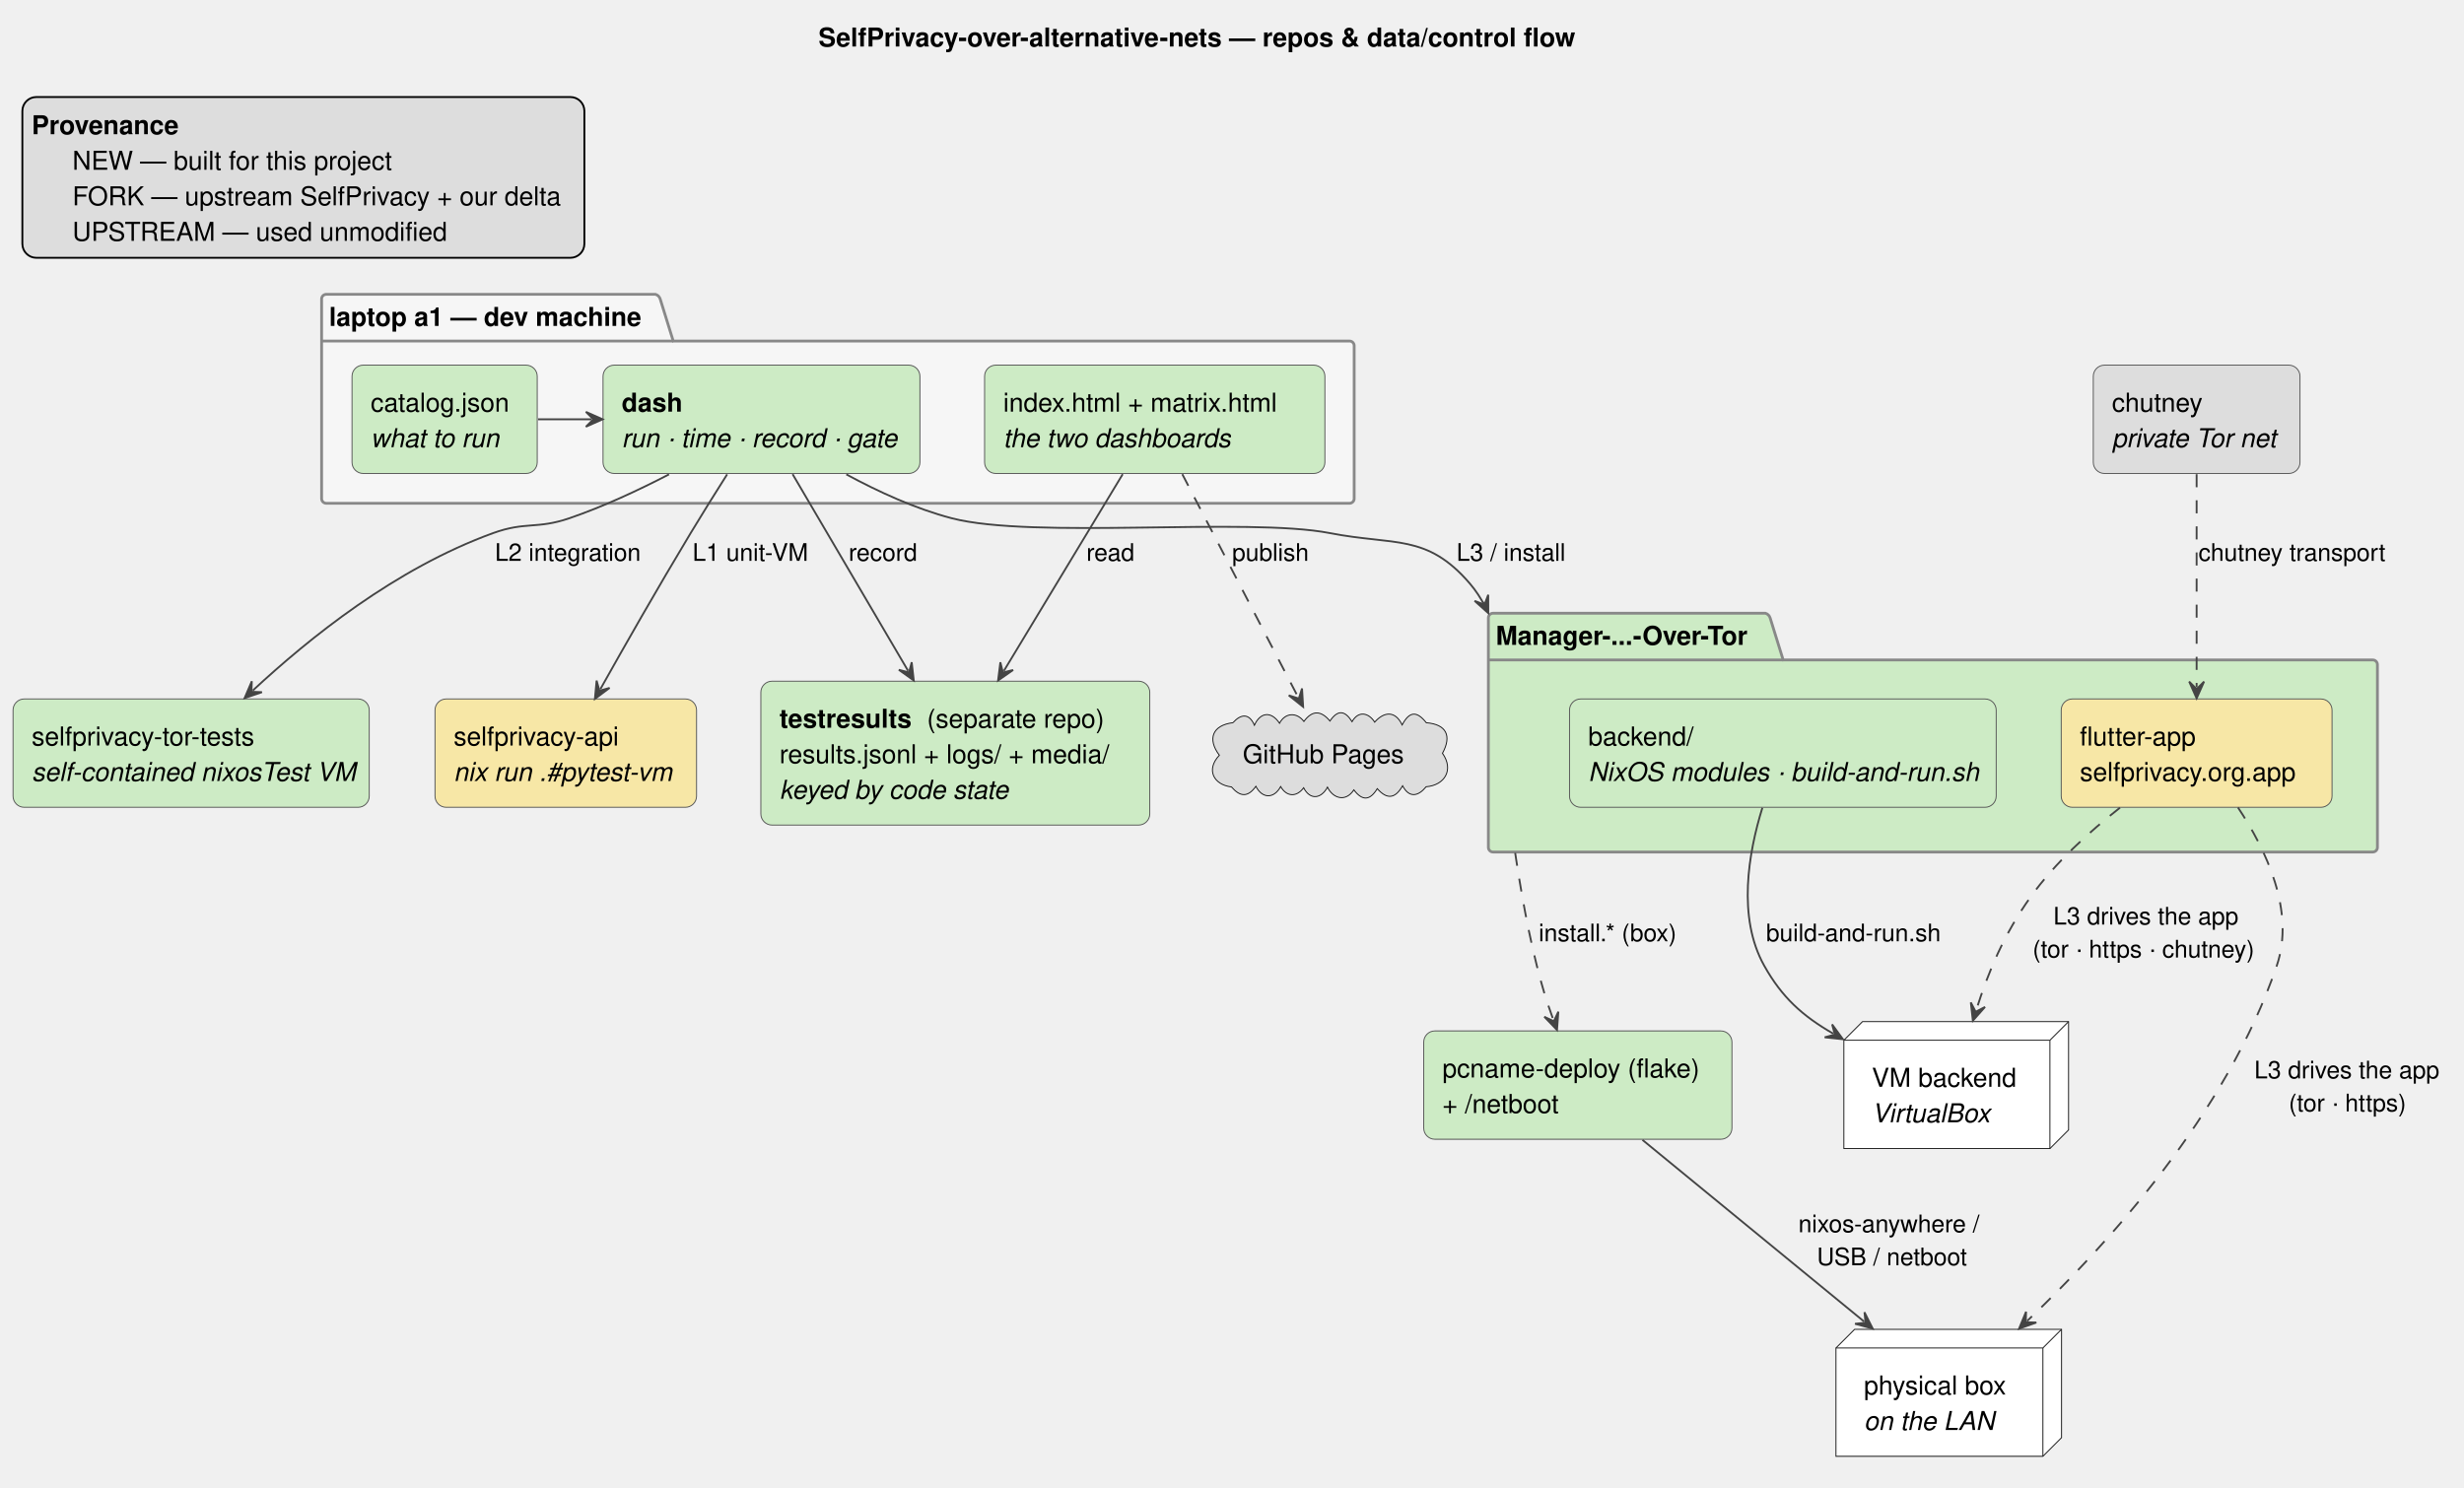
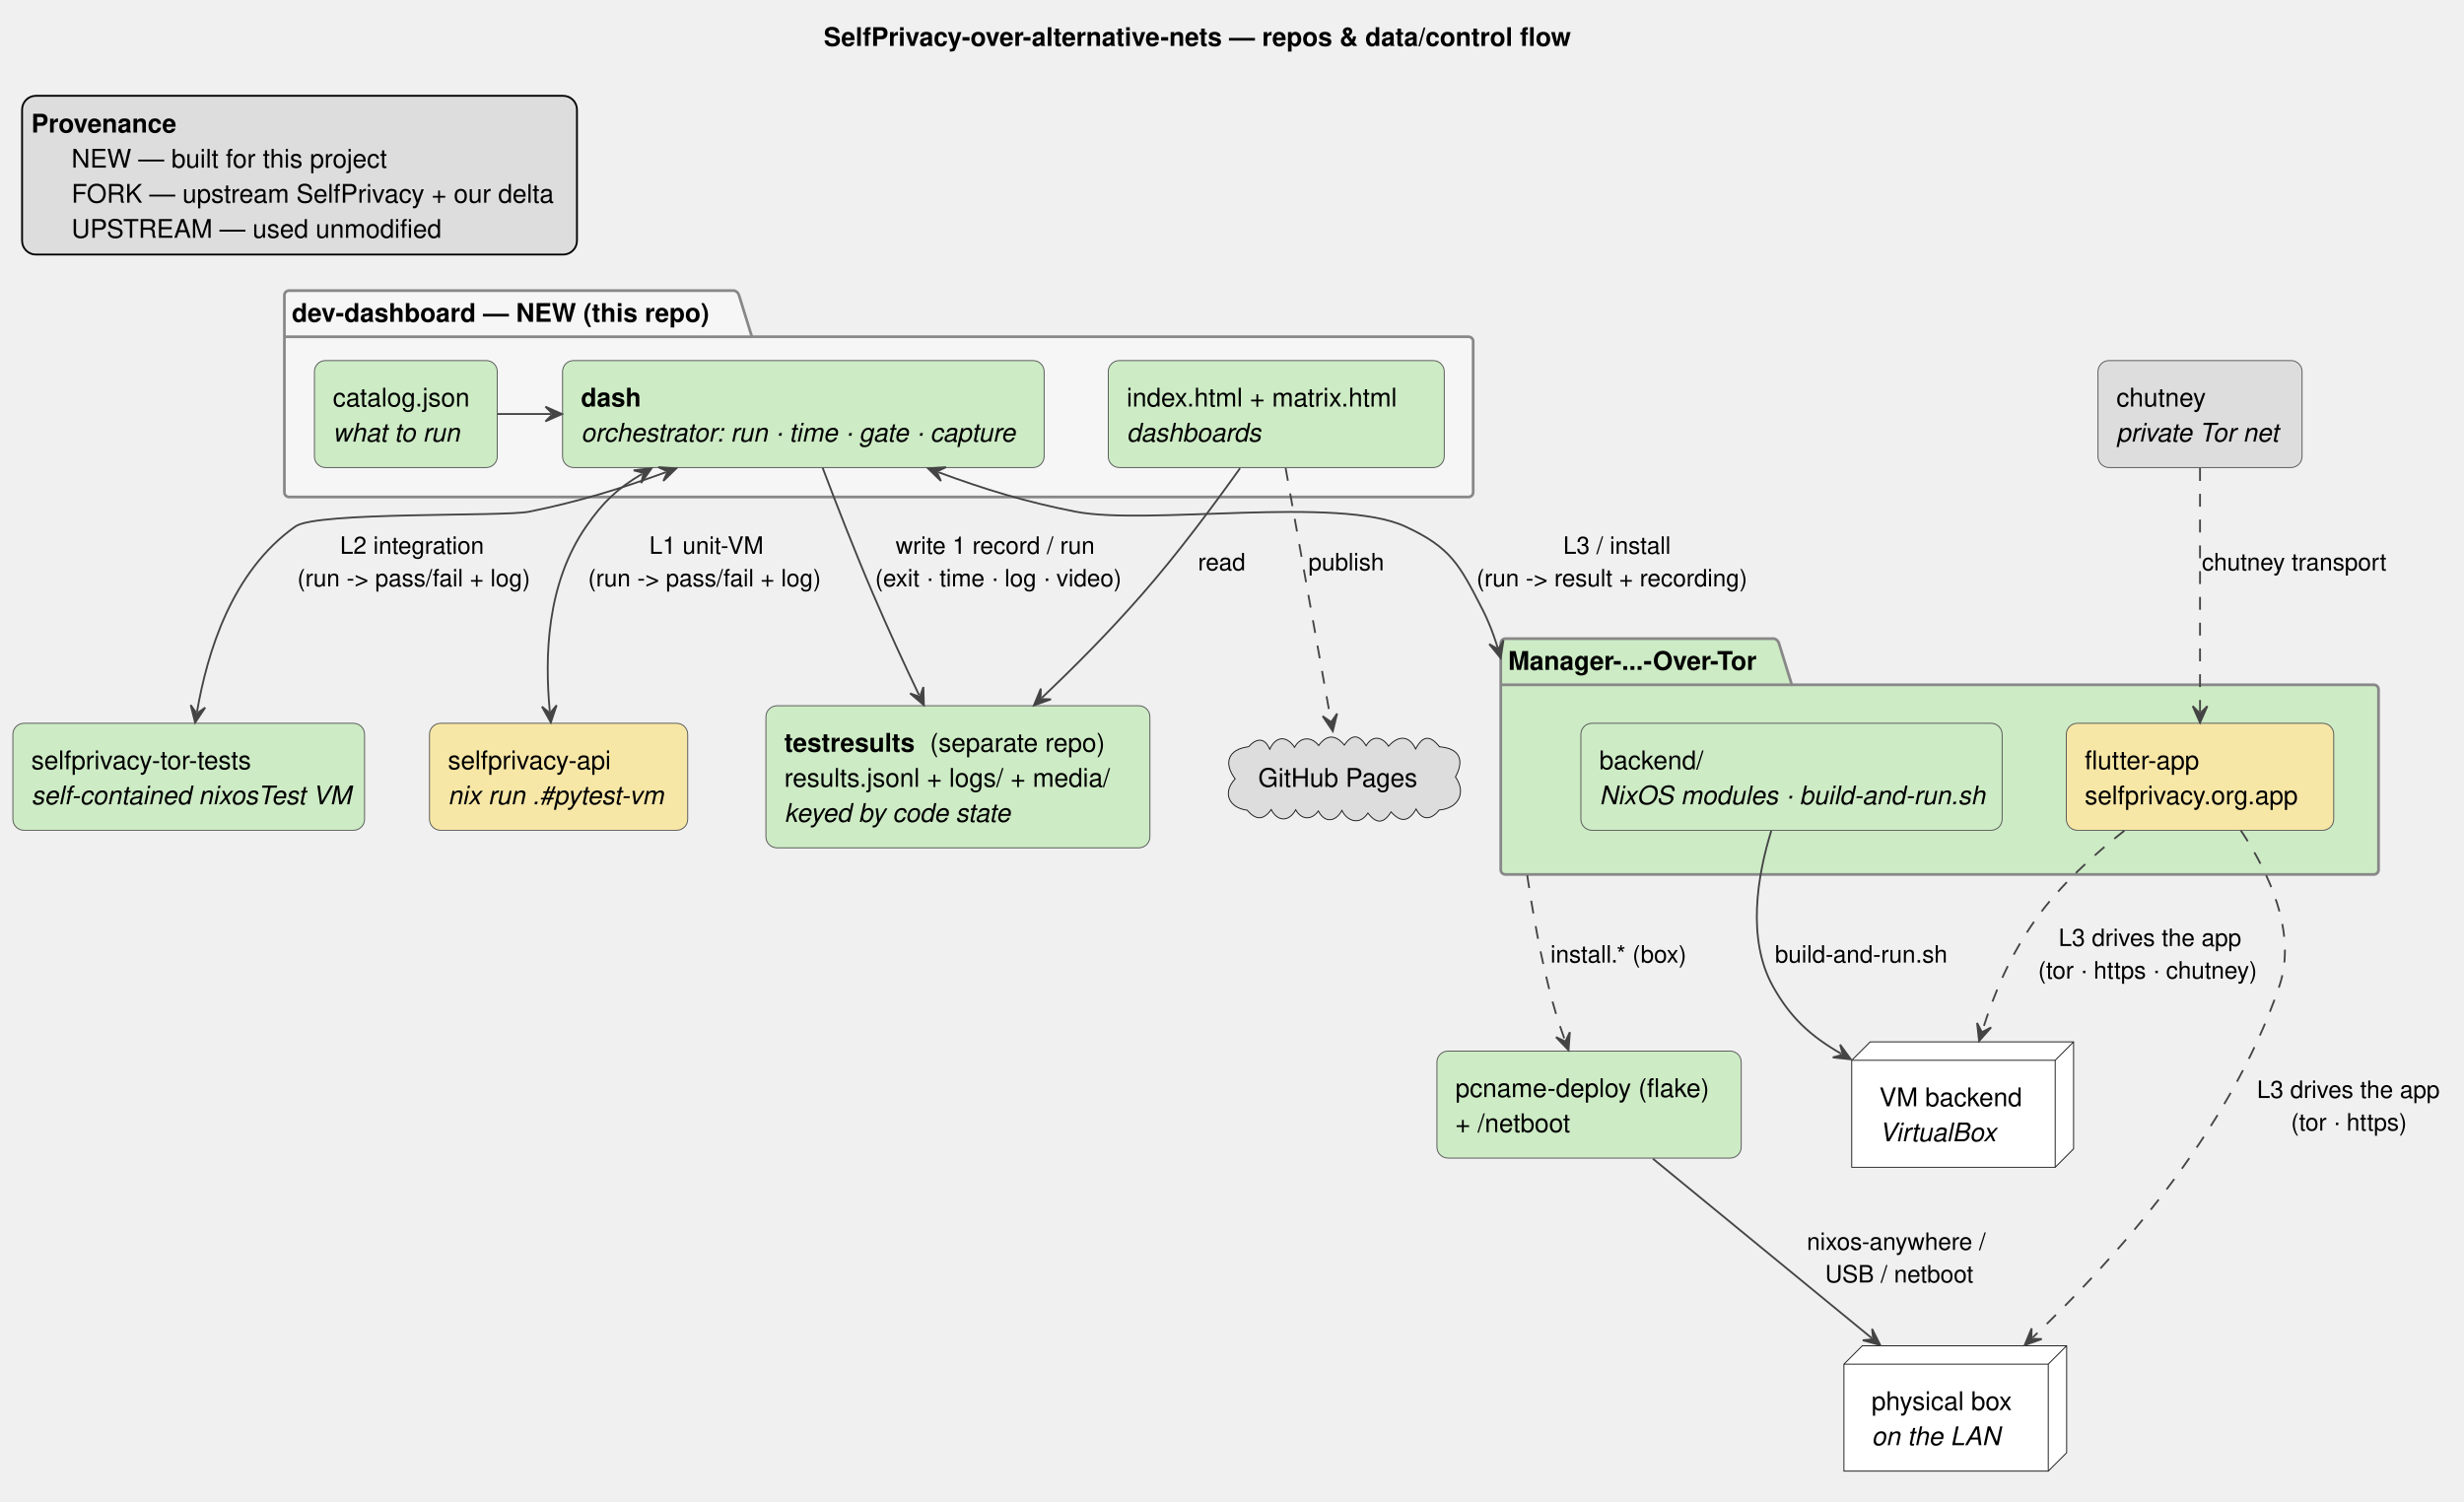
- <svg xmlns="http://www.w3.org/2000/svg" contentStyleType="text/css" data-diagram-type="DESCRIPTION" height="798px" preserveAspectRatio="none" style="width:1322px;height:798px;background:#FFFFFF;" version="1.1" viewBox="0 0 1322 798" width="1322px" zoomAndPan="magnify">
+ <svg xmlns="http://www.w3.org/2000/svg" contentStyleType="text/css" data-diagram-type="DESCRIPTION" height="816px" preserveAspectRatio="none" style="width:1339px;height:816px;background:#FFFFFF;" version="1.1" viewBox="0 0 1339 816" width="1339px" zoomAndPan="magnify">
  <defs>
-     <filter height="1" id="bzmfuitb4k8uh0" width="1" x="0" y="0">
+     <filter height="1" id="by2ga7vicjwhy0" width="1" x="0" y="0">
      <feFlood flood-color="#CDEBC5" result="flood" />
      <feComposite in="SourceGraphic" in2="flood" operator="over" />
    </filter>
-     <filter height="1" id="bzmfuitb4k8uh1" width="1" x="0" y="0">
+     <filter height="1" id="by2ga7vicjwhy1" width="1" x="0" y="0">
      <feFlood flood-color="#F7E7A6" result="flood" />
      <feComposite in="SourceGraphic" in2="flood" operator="over" />
    </filter>
-     <filter height="1" id="bzmfuitb4k8uh2" width="1" x="0" y="0">
+     <filter height="1" id="by2ga7vicjwhy2" width="1" x="0" y="0">
      <feFlood flood-color="#DDDDDD" result="flood" />
      <feComposite in="SourceGraphic" in2="flood" operator="over" />
    </filter>
  </defs>
  <g>
    <g class="title" data-source-line="3">
-       <text fill="#000000" font-family="Helvetica" font-size="14" font-weight="bold" lengthAdjust="spacing" textLength="429.854" x="439.118" y="24.966">SelfPrivacy-over-alternative-nets — repos &amp; data/control flow</text>
+       <text fill="#000000" font-family="Helvetica" font-size="14" font-weight="bold" lengthAdjust="spacing" textLength="429.854" x="447.618" y="24.966">SelfPrivacy-over-alternative-nets — repos &amp; data/control flow</text>
    </g>
    <g class="legend" data-source-line="17">
      <rect fill="#DDDDDD" height="86.272" rx="7.5" ry="7.5" style="stroke:#000000;stroke-width:1;" width="301.535" x="12" y="52.068" />
      <text fill="#000000" font-family="Helvetica" font-size="14" font-weight="bold" lengthAdjust="spacing" textLength="82.376" x="17" y="72.034">Provenance</text>
-       <text fill="#000000" filter="url(#bzmfuitb4k8uh0)" font-family="Helvetica" font-size="14" lengthAdjust="spacing" textLength="14.56" x="17" y="91.102">    </text>
+       <text fill="#000000" filter="url(#by2ga7vicjwhy0)" font-family="Helvetica" font-size="14" lengthAdjust="spacing" textLength="14.56" x="17" y="91.102">    </text>
      <text fill="#000000" font-family="Helvetica" font-size="14" lengthAdjust="spacing" textLength="182.419" x="38.84" y="91.102">NEW — built for this project</text>
-       <text fill="#000000" filter="url(#bzmfuitb4k8uh1)" font-family="Helvetica" font-size="14" lengthAdjust="spacing" textLength="14.56" x="17" y="110.17">    </text>
+       <text fill="#000000" filter="url(#by2ga7vicjwhy1)" font-family="Helvetica" font-size="14" lengthAdjust="spacing" textLength="14.56" x="17" y="110.17">    </text>
      <text fill="#000000" font-family="Helvetica" font-size="14" lengthAdjust="spacing" textLength="269.695" x="38.84" y="110.17">FORK — upstream SelfPrivacy + our delta</text>
-       <text fill="#000000" filter="url(#bzmfuitb4k8uh2)" font-family="Helvetica" font-size="14" lengthAdjust="spacing" textLength="14.56" x="17" y="129.238">    </text>
+       <text fill="#000000" filter="url(#by2ga7vicjwhy2)" font-family="Helvetica" font-size="14" lengthAdjust="spacing" textLength="14.56" x="17" y="129.238">    </text>
      <text fill="#000000" font-family="Helvetica" font-size="14" lengthAdjust="spacing" textLength="205.113" x="38.84" y="129.238">UPSTREAM — used unmodified</text>
    </g>
-     <g class="cluster" data-entity="laptop a1 . dev machine" data-source-line="24" data-uid="ent0002" id="cluster_laptop a1 . dev machine">
-       <path d="M175.05,157.942 L351.707,157.942 A3.75,3.75 0 0 1 354.207,160.442 L361.207,183.01 L724.05,183.01 A2.5,2.5 0 0 1 726.55,185.51 L726.55,267.572 A2.5,2.5 0 0 1 724.05,270.072 L175.05,270.072 A2.5,2.5 0 0 1 172.55,267.572 L172.55,160.442 A2.5,2.5 0 0 1 175.05,157.942" fill="#F6F6F6" style="stroke:#888888;stroke-width:1.5;" />
-       <line style="stroke:#888888;stroke-width:1.5;" x1="172.55" x2="361.207" y1="183.01" y2="183.01" />
-       <text fill="#000000" font-family="Helvetica" font-size="14" font-weight="bold" lengthAdjust="spacing" textLength="175.657" x="176.55" y="174.907">laptop a1 — dev machine</text>
+     <g class="cluster" data-entity="dev-dashboard  .  NEW .this repo." data-source-line="24" data-uid="ent0002" id="cluster_dev-dashboard  .  NEW .this repo.">
+       <path d="M157.05,157.942 L399.087,157.942 A3.75,3.75 0 0 1 401.587,160.442 L408.587,183.01 L798.05,183.01 A2.5,2.5 0 0 1 800.55,185.51 L800.55,267.572 A2.5,2.5 0 0 1 798.05,270.072 L157.05,270.072 A2.5,2.5 0 0 1 154.55,267.572 L154.55,160.442 A2.5,2.5 0 0 1 157.05,157.942" fill="#F6F6F6" style="stroke:#888888;stroke-width:1.5;" />
+       <line style="stroke:#888888;stroke-width:1.5;" x1="154.55" x2="408.587" y1="183.01" y2="183.01" />
+       <text fill="#000000" font-family="Helvetica" font-size="14" font-weight="bold" lengthAdjust="spacing" textLength="241.037" x="158.55" y="174.907">dev-dashboard  —  NEW (this repo)</text>
    </g>
    <g class="cluster" data-entity="mgr" data-source-line="38" data-uid="ent0012" id="cluster_mgr">
-       <path d="M801.05,329.072 L947.216,329.072 A3.75,3.75 0 0 1 949.716,331.572 L956.716,354.139 L1273.05,354.139 A2.5,2.5 0 0 1 1275.55,356.639 L1275.55,454.712 A2.5,2.5 0 0 1 1273.05,457.212 L801.05,457.212 A2.5,2.5 0 0 1 798.55,454.712 L798.55,331.572 A2.5,2.5 0 0 1 801.05,329.072" fill="#CDEBC5" style="stroke:#888888;stroke-width:1.5;" />
-       <line style="stroke:#888888;stroke-width:1.5;" x1="798.55" x2="956.716" y1="354.139" y2="354.139" />
-       <text fill="#000000" font-family="Helvetica" font-size="14" font-weight="bold" lengthAdjust="spacing" textLength="145.166" x="802.55" y="346.038">Manager-...-Over-Tor</text>
+       <path d="M818.05,347.072 L964.216,347.072 A3.75,3.75 0 0 1 966.716,349.572 L973.716,372.139 L1290.05,372.139 A2.5,2.5 0 0 1 1292.55,374.639 L1292.55,472.712 A2.5,2.5 0 0 1 1290.05,475.212 L818.05,475.212 A2.5,2.5 0 0 1 815.55,472.712 L815.55,349.572 A2.5,2.5 0 0 1 818.05,347.072" fill="#CDEBC5" style="stroke:#888888;stroke-width:1.5;" />
+       <line style="stroke:#888888;stroke-width:1.5;" x1="815.55" x2="973.716" y1="372.139" y2="372.139" />
+       <text fill="#000000" font-family="Helvetica" font-size="14" font-weight="bold" lengthAdjust="spacing" textLength="145.166" x="819.55" y="364.038">Manager-...-Over-Tor</text>
    </g>
    <g class="entity" data-entity="cat" data-source-line="25" data-uid="ent0003" id="entity_cat">
-       <rect fill="#CDEBC5" height="58.136" rx="6" ry="6" style="stroke:#555555;stroke-width:0.5;" width="99.366" x="188.87" y="195.942" />
-       <text fill="#000000" font-family="Helvetica" font-size="14" lengthAdjust="spacing" textLength="79.366" x="198.87" y="220.907">catalog.json</text>
-       <text fill="#000000" font-family="Helvetica" font-size="14" font-style="italic" lengthAdjust="spacing" textLength="72.422" x="198.87" y="239.975">what to run</text>
+       <rect fill="#CDEBC5" height="58.136" rx="6" ry="6" style="stroke:#555555;stroke-width:0.5;" width="99.366" x="170.87" y="195.942" />
+       <text fill="#000000" font-family="Helvetica" font-size="14" lengthAdjust="spacing" textLength="79.366" x="180.87" y="220.907">catalog.json</text>
+       <text fill="#000000" font-family="Helvetica" font-size="14" font-style="italic" lengthAdjust="spacing" textLength="72.422" x="180.87" y="239.975">what to run</text>
    </g>
    <g class="entity" data-entity="dash" data-source-line="26" data-uid="ent0004" id="entity_dash">
-       <rect fill="#CDEBC5" height="58.136" rx="6" ry="6" style="stroke:#555555;stroke-width:0.5;" width="170.023" x="323.54" y="195.942" />
-       <text fill="#000000" font-family="Helvetica" font-size="14" font-weight="bold" lengthAdjust="spacing" textLength="33.474" x="333.54" y="220.907">dash</text>
-       <text fill="#000000" font-family="Helvetica" font-size="14" font-style="italic" lengthAdjust="spacing" textLength="150.023" x="333.54" y="239.975">run · time · record · gate</text>
+       <rect fill="#CDEBC5" height="58.136" rx="6" ry="6" style="stroke:#555555;stroke-width:0.5;" width="261.709" x="305.7" y="195.942" />
+       <text fill="#000000" font-family="Helvetica" font-size="14" font-weight="bold" lengthAdjust="spacing" textLength="33.474" x="315.7" y="220.907">dash</text>
+       <text fill="#000000" font-family="Helvetica" font-size="14" font-style="italic" lengthAdjust="spacing" textLength="241.709" x="315.7" y="239.975">orchestrator: run · time · gate · capture</text>
    </g>
    <g class="entity" data-entity="ui" data-source-line="27" data-uid="ent0005" id="entity_ui">
-       <rect fill="#CDEBC5" height="58.136" rx="6" ry="6" style="stroke:#555555;stroke-width:0.5;" width="182.581" x="528.26" y="195.942" />
-       <text fill="#000000" font-family="Helvetica" font-size="14" lengthAdjust="spacing" textLength="162.581" x="538.26" y="220.907">index.html + matrix.html</text>
-       <text fill="#000000" font-family="Helvetica" font-size="14" font-style="italic" lengthAdjust="spacing" textLength="123.549" x="538.26" y="239.975">the two dashboards</text>
+       <rect fill="#CDEBC5" height="58.136" rx="6" ry="6" style="stroke:#555555;stroke-width:0.5;" width="182.581" x="602.26" y="195.942" />
+       <text fill="#000000" font-family="Helvetica" font-size="14" lengthAdjust="spacing" textLength="162.581" x="612.26" y="220.907">index.html + matrix.html</text>
+       <text fill="#000000" font-family="Helvetica" font-size="14" font-style="italic" lengthAdjust="spacing" textLength="73.878" x="612.26" y="239.975">dashboards</text>
    </g>
    <g class="entity" data-entity="backend" data-source-line="39" data-uid="ent0013" id="entity_backend">
-       <rect fill="#CDEBC5" height="58.136" rx="6" ry="6" style="stroke:#555555;stroke-width:0.5;" width="228.921" x="842.09" y="375.072" />
-       <text fill="#000000" font-family="Helvetica" font-size="14" lengthAdjust="spacing" textLength="61.026" x="852.09" y="400.038">backend/</text>
-       <text fill="#000000" font-family="Helvetica" font-size="14" font-style="italic" lengthAdjust="spacing" textLength="208.921" x="852.09" y="419.105">NixOS modules · build-and-run.sh</text>
+       <rect fill="#CDEBC5" height="58.136" rx="6" ry="6" style="stroke:#555555;stroke-width:0.5;" width="228.921" x="859.09" y="393.072" />
+       <text fill="#000000" font-family="Helvetica" font-size="14" lengthAdjust="spacing" textLength="61.026" x="869.09" y="418.038">backend/</text>
+       <text fill="#000000" font-family="Helvetica" font-size="14" font-style="italic" lengthAdjust="spacing" textLength="208.921" x="869.09" y="437.105">NixOS modules · build-and-run.sh</text>
    </g>
    <g class="entity" data-entity="app" data-source-line="40" data-uid="ent0014" id="entity_app">
-       <rect fill="#F7E7A6" height="58.136" rx="6" ry="6" style="stroke:#555555;stroke-width:0.5;" width="145.299" x="1105.9" y="375.072" />
-       <text fill="#000000" font-family="Helvetica" font-size="14" lengthAdjust="spacing" textLength="70.448" x="1115.9" y="400.038">flutter-app</text>
-       <text fill="#000000" font-family="Helvetica" font-size="14" lengthAdjust="spacing" textLength="125.299" x="1115.9" y="419.105">selfprivacy.org.app</text>
+       <rect fill="#F7E7A6" height="58.136" rx="6" ry="6" style="stroke:#555555;stroke-width:0.5;" width="145.299" x="1122.9" y="393.072" />
+       <text fill="#000000" font-family="Helvetica" font-size="14" lengthAdjust="spacing" textLength="70.448" x="1132.9" y="418.038">flutter-app</text>
+       <text fill="#000000" font-family="Helvetica" font-size="14" lengthAdjust="spacing" textLength="125.299" x="1132.9" y="437.105">selfprivacy.org.app</text>
    </g>
    <g class="entity" data-entity="tr" data-source-line="30" data-uid="ent0006" id="entity_tr">
-       <rect fill="#CDEBC5" height="77.204" rx="6" ry="6" style="stroke:#555555;stroke-width:0.5;" width="208.663" x="408.22" y="365.542" />
-       <text fill="#000000" font-family="Helvetica" font-size="14" font-weight="bold" lengthAdjust="spacing" textLength="75.474" x="418.22" y="390.507">testresults</text>
-       <text fill="#000000" font-family="Helvetica" font-size="14" lengthAdjust="spacing" textLength="100.45" x="497.334" y="390.507">(separate repo)</text>
-       <text fill="#000000" font-family="Helvetica" font-size="14" lengthAdjust="spacing" textLength="188.663" x="418.22" y="409.575">results.jsonl + logs/ + media/</text>
-       <text fill="#000000" font-family="Helvetica" font-size="14" font-style="italic" lengthAdjust="spacing" textLength="120.708" x="418.22" y="428.643">keyed by code state</text>
+       <rect fill="#CDEBC5" height="77.204" rx="6" ry="6" style="stroke:#555555;stroke-width:0.5;" width="208.663" x="416.22" y="383.542" />
+       <text fill="#000000" font-family="Helvetica" font-size="14" font-weight="bold" lengthAdjust="spacing" textLength="75.474" x="426.22" y="408.507">testresults</text>
+       <text fill="#000000" font-family="Helvetica" font-size="14" lengthAdjust="spacing" textLength="100.45" x="505.334" y="408.507">(separate repo)</text>
+       <text fill="#000000" font-family="Helvetica" font-size="14" lengthAdjust="spacing" textLength="188.663" x="426.22" y="427.575">results.jsonl + logs/ + media/</text>
+       <text fill="#000000" font-family="Helvetica" font-size="14" font-style="italic" lengthAdjust="spacing" textLength="120.708" x="426.22" y="446.643">keyed by code state</text>
    </g>
    <g class="entity" data-entity="pages" data-source-line="31" data-uid="ent0007" id="entity_pages">
-       <path d="M661.518,387.807 C665.706,383.134 670.179,382.515 673.024,389.17 C676.276,381.953 682.164,381.597 686.494,388.112 C689.564,382.333 695.709,382.055 699.584,387.142 C704.101,380.941 708.841,381.212 713.548,386.92 C717.743,380.724 721.568,381.152 725.412,387.259 C728.851,381.159 734.347,382.468 737.555,387.509 C742.58,381.786 748.642,381.233 752.283,389.018 C756.163,381.67 760.107,381.322 765.254,387.833 C776.106,388.687 779.013,394.933 773.922,404.22 C780.153,413.008 775.229,421.37 765.147,422.193 C761.072,427.25 756.101,428.519 752.534,421.654 C748.66,428.498 744.295,429.292 738.941,423.211 C734.993,429.671 730.958,429.921 726.373,423.849 C722.076,430.567 715.199,428.558 712.218,422.402 C708.987,428.534 703.013,429.648 699.438,422.74 C695.683,427.869 690.293,427.673 687.106,422.086 C683.537,428.713 677.236,428.673 673.809,421.945 C669.514,427.997 665.324,427.659 660.725,422.291 C651.035,421.115 646.937,412.954 654.215,405.282 C647.676,396.56 650.45,389.171 661.518,387.807" fill="#DDDDDD" style="stroke:#181818;stroke-width:0.5;" />
-       <text fill="#000000" font-family="Helvetica" font-size="14" lengthAdjust="spacing" textLength="89.67" x="666.72" y="409.577">GitHub Pages</text>
+       <path d="M678.518,405.807 C682.706,401.134 687.179,400.515 690.024,407.17 C693.276,399.953 699.164,399.597 703.494,406.112 C706.564,400.333 712.709,400.055 716.584,405.142 C721.101,398.941 725.841,399.212 730.548,404.92 C734.743,398.724 738.568,399.152 742.412,405.259 C745.851,399.159 751.347,400.468 754.555,405.509 C759.58,399.786 765.642,399.233 769.283,407.018 C773.163,399.67 777.107,399.322 782.254,405.833 C793.106,406.687 796.013,412.933 790.922,422.22 C797.153,431.008 792.229,439.37 782.147,440.193 C778.072,445.25 773.101,446.519 769.534,439.654 C765.66,446.498 761.295,447.292 755.941,441.211 C751.993,447.671 747.958,447.921 743.373,441.849 C739.076,448.567 732.199,446.558 729.218,440.402 C725.987,446.534 720.013,447.648 716.438,440.74 C712.683,445.869 707.293,445.673 704.106,440.086 C700.537,446.713 694.236,446.673 690.809,439.945 C686.514,445.997 682.324,445.659 677.725,440.291 C668.035,439.115 663.937,430.954 671.215,423.282 C664.676,414.56 667.45,407.171 678.518,405.807" fill="#DDDDDD" style="stroke:#181818;stroke-width:0.5;" />
+       <text fill="#000000" font-family="Helvetica" font-size="14" lengthAdjust="spacing" textLength="89.67" x="683.72" y="427.577">GitHub Pages</text>
    </g>
    <g class="entity" data-entity="api" data-source-line="42" data-uid="ent0015" id="entity_api">
-       <rect fill="#F7E7A6" height="58.136" rx="6" ry="6" style="stroke:#555555;stroke-width:0.5;" width="140.316" x="233.4" y="375.072" />
-       <text fill="#000000" font-family="Helvetica" font-size="14" lengthAdjust="spacing" textLength="94.444" x="243.4" y="400.038">selfprivacy-api</text>
-       <text fill="#000000" font-family="Helvetica" font-size="14" font-style="italic" lengthAdjust="spacing" textLength="120.316" x="243.4" y="419.105">nix run .#pytest-vm</text>
+       <rect fill="#F7E7A6" height="58.136" rx="6" ry="6" style="stroke:#555555;stroke-width:0.5;" width="140.316" x="233.4" y="393.072" />
+       <text fill="#000000" font-family="Helvetica" font-size="14" lengthAdjust="spacing" textLength="94.444" x="243.4" y="418.038">selfprivacy-api</text>
+       <text fill="#000000" font-family="Helvetica" font-size="14" font-style="italic" lengthAdjust="spacing" textLength="120.316" x="243.4" y="437.105">nix run .#pytest-vm</text>
    </g>
    <g class="entity" data-entity="tests" data-source-line="43" data-uid="ent0016" id="entity_tests">
-       <rect fill="#CDEBC5" height="58.136" rx="6" ry="6" style="stroke:#555555;stroke-width:0.5;" width="191.107" x="7" y="375.072" />
-       <text fill="#000000" font-family="Helvetica" font-size="14" lengthAdjust="spacing" textLength="129.597" x="17" y="400.038">selfprivacy-tor-tests</text>
-       <text fill="#000000" font-family="Helvetica" font-size="14" font-style="italic" lengthAdjust="spacing" textLength="171.107" x="17" y="419.105">self-contained nixosTest VM</text>
+       <rect fill="#CDEBC5" height="58.136" rx="6" ry="6" style="stroke:#555555;stroke-width:0.5;" width="191.107" x="7" y="393.072" />
+       <text fill="#000000" font-family="Helvetica" font-size="14" lengthAdjust="spacing" textLength="129.597" x="17" y="418.038">selfprivacy-tor-tests</text>
+       <text fill="#000000" font-family="Helvetica" font-size="14" font-style="italic" lengthAdjust="spacing" textLength="171.107" x="17" y="437.105">self-contained nixosTest VM</text>
    </g>
-     <g class="entity" data-entity="vm" data-source-line="49" data-uid="ent0020" id="entity_vm">
-       <polygon fill="#FFFFFF" points="989.28,558.212,999.28,548.212,1109.836,548.212,1109.836,606.347,1099.836,616.347,989.28,616.347,989.28,558.212" style="stroke:#181818;stroke-width:0.5;" />
-       <line style="stroke:#181818;stroke-width:0.5;" x1="1099.836" x2="1109.836" y1="558.212" y2="548.212" />
-       <line style="stroke:#181818;stroke-width:0.5;" x1="989.28" x2="1099.836" y1="558.212" y2="558.212" />
-       <line style="stroke:#181818;stroke-width:0.5;" x1="1099.836" x2="1099.836" y1="558.212" y2="616.347" />
-       <text fill="#000000" font-family="Helvetica" font-size="14" lengthAdjust="spacing" textLength="80.556" x="1004.28" y="583.178">VM backend</text>
-       <text fill="#000000" font-family="Helvetica" font-size="14" font-style="italic" lengthAdjust="spacing" textLength="64.274" x="1004.28" y="602.245">VirtualBox</text>
+     <g class="entity" data-entity="vm" data-source-line="50" data-uid="ent0020" id="entity_vm">
+       <polygon fill="#FFFFFF" points="1006.28,576.212,1016.28,566.212,1126.836,566.212,1126.836,624.347,1116.836,634.347,1006.28,634.347,1006.28,576.212" style="stroke:#181818;stroke-width:0.5;" />
+       <line style="stroke:#181818;stroke-width:0.5;" x1="1116.836" x2="1126.836" y1="576.212" y2="566.212" />
+       <line style="stroke:#181818;stroke-width:0.5;" x1="1006.28" x2="1116.836" y1="576.212" y2="576.212" />
+       <line style="stroke:#181818;stroke-width:0.5;" x1="1116.836" x2="1116.836" y1="576.212" y2="634.347" />
+       <text fill="#000000" font-family="Helvetica" font-size="14" lengthAdjust="spacing" textLength="80.556" x="1021.28" y="601.178">VM backend</text>
+       <text fill="#000000" font-family="Helvetica" font-size="14" font-style="italic" lengthAdjust="spacing" textLength="64.274" x="1021.28" y="620.245">VirtualBox</text>
    </g>
-     <g class="entity" data-entity="box" data-source-line="50" data-uid="ent0021" id="entity_box">
-       <polygon fill="#FFFFFF" points="985.04,723.342,995.04,713.342,1106.072,713.342,1106.072,771.477,1096.072,781.477,985.04,781.477,985.04,723.342" style="stroke:#181818;stroke-width:0.5;" />
-       <line style="stroke:#181818;stroke-width:0.5;" x1="1096.072" x2="1106.072" y1="723.342" y2="713.342" />
-       <line style="stroke:#181818;stroke-width:0.5;" x1="985.04" x2="1096.072" y1="723.342" y2="723.342" />
-       <line style="stroke:#181818;stroke-width:0.5;" x1="1096.072" x2="1096.072" y1="723.342" y2="781.477" />
-       <text fill="#000000" font-family="Helvetica" font-size="14" lengthAdjust="spacing" textLength="81.032" x="1000.04" y="748.308">physical box</text>
-       <text fill="#000000" font-family="Helvetica" font-size="14" font-style="italic" lengthAdjust="spacing" textLength="67.466" x="1000.04" y="767.375">on the LAN</text>
+     <g class="entity" data-entity="box" data-source-line="51" data-uid="ent0021" id="entity_box">
+       <polygon fill="#FFFFFF" points="1002.04,741.342,1012.04,731.342,1123.072,731.342,1123.072,789.477,1113.072,799.477,1002.04,799.477,1002.04,741.342" style="stroke:#181818;stroke-width:0.5;" />
+       <line style="stroke:#181818;stroke-width:0.5;" x1="1113.072" x2="1123.072" y1="741.342" y2="731.342" />
+       <line style="stroke:#181818;stroke-width:0.5;" x1="1002.04" x2="1113.072" y1="741.342" y2="741.342" />
+       <line style="stroke:#181818;stroke-width:0.5;" x1="1113.072" x2="1113.072" y1="741.342" y2="799.477" />
+       <text fill="#000000" font-family="Helvetica" font-size="14" lengthAdjust="spacing" textLength="81.032" x="1017.04" y="766.308">physical box</text>
+       <text fill="#000000" font-family="Helvetica" font-size="14" font-style="italic" lengthAdjust="spacing" textLength="67.466" x="1017.04" y="785.375">on the LAN</text>
    </g>
-     <g class="entity" data-entity="deploy" data-source-line="51" data-uid="ent0022" id="entity_deploy">
-       <rect fill="#CDEBC5" height="58.136" rx="6" ry="6" style="stroke:#555555;stroke-width:0.5;" width="165.361" x="763.87" y="553.212" />
-       <text fill="#000000" font-family="Helvetica" font-size="14" lengthAdjust="spacing" textLength="145.361" x="773.87" y="578.178">pcname-deploy (flake)</text>
-       <text fill="#000000" font-family="Helvetica" font-size="14" lengthAdjust="spacing" textLength="69.062" x="773.87" y="597.245">+ /netboot</text>
+     <g class="entity" data-entity="deploy" data-source-line="52" data-uid="ent0022" id="entity_deploy">
+       <rect fill="#CDEBC5" height="58.136" rx="6" ry="6" style="stroke:#555555;stroke-width:0.5;" width="165.361" x="780.87" y="571.212" />
+       <text fill="#000000" font-family="Helvetica" font-size="14" lengthAdjust="spacing" textLength="145.361" x="790.87" y="596.178">pcname-deploy (flake)</text>
+       <text fill="#000000" font-family="Helvetica" font-size="14" lengthAdjust="spacing" textLength="69.062" x="790.87" y="615.245">+ /netboot</text>
    </g>
-     <g class="entity" data-entity="chut" data-source-line="52" data-uid="ent0023" id="entity_chut">
-       <rect fill="#DDDDDD" height="58.136" rx="6" ry="6" style="stroke:#555555;stroke-width:0.5;" width="110.902" x="1123.1" y="195.942" />
-       <text fill="#000000" font-family="Helvetica" font-size="14" lengthAdjust="spacing" textLength="52.766" x="1133.1" y="220.907">chutney</text>
-       <text fill="#000000" font-family="Helvetica" font-size="14" font-style="italic" lengthAdjust="spacing" textLength="90.902" x="1133.1" y="239.975">private Tor net</text>
+     <g class="entity" data-entity="chut" data-source-line="53" data-uid="ent0023" id="entity_chut">
+       <rect fill="#DDDDDD" height="58.136" rx="6" ry="6" style="stroke:#555555;stroke-width:0.5;" width="110.902" x="1140.1" y="195.942" />
+       <text fill="#000000" font-family="Helvetica" font-size="14" lengthAdjust="spacing" textLength="52.766" x="1150.1" y="220.907">chutney</text>
+       <text fill="#000000" font-family="Helvetica" font-size="14" font-style="italic" lengthAdjust="spacing" textLength="90.902" x="1150.1" y="239.975">private Tor net</text>
    </g>
    <g class="link" data-entity-1="cat" data-entity-2="dash" data-source-line="33" data-uid="lnk8" id="link_cat_dash">
-       <path d="M288.69,225.002 C300.24,225.002 305.79,225.002 317.34,225.002" fill="none" id="cat-to-dash" style="stroke:#444444;stroke-width:1;" />
-       <polygon fill="#444444" points="323.34,225.002,314.34,221.002,318.34,225.002,314.34,229.002,323.34,225.002" style="stroke:#444444;stroke-width:1;" />
+       <path d="M270.33,225.002 C282.02,225.002 287.71,225.002 299.4,225.002" fill="none" id="cat-to-dash" style="stroke:#444444;stroke-width:1;" />
+       <polygon fill="#444444" points="305.4,225.002,296.4,221.002,300.4,225.002,296.4,229.002,305.4,225.002" style="stroke:#444444;stroke-width:1;" />
    </g>
    <g class="link" data-entity-1="dash" data-entity-2="tr" data-source-line="34" data-uid="lnk9" id="link_dash_tr">
-       <path d="M425.26,254.462 C442.89,284.492 467.721,326.788 487.221,359.988" fill="none" id="dash-to-tr" style="stroke:#444444;stroke-width:1;" />
-       <polygon fill="#444444" points="490.26,365.162,489.151,355.375,487.728,360.85,482.253,359.427,490.26,365.162" style="stroke:#444444;stroke-width:1;" />
-       <text fill="#000000" font-family="Helvetica" font-size="13" lengthAdjust="spacing" textLength="40.17" x="455.33" y="300.969">record</text>
+       <path d="M447.05,254.242 C454.42,273.712 464.69,300.132 474.55,323.072 C483.17,343.112 490.833,359.718 499.473,377.798" fill="none" id="dash-to-tr" style="stroke:#444444;stroke-width:1;" />
+       <polygon fill="#444444" points="502.06,383.212,501.788,373.366,499.904,378.7,494.57,376.816,502.06,383.212" style="stroke:#444444;stroke-width:1;" />
+       <text fill="#000000" font-family="Helvetica" font-size="13" lengthAdjust="spacing" textLength="118.365" x="486.711" y="300.969">write 1 record / run</text>
+       <text fill="#000000" font-family="Helvetica" font-size="13" lengthAdjust="spacing" textLength="140.686" x="475.55" y="318.675">(exit · time · log · video)</text>
    </g>
    <g class="link" data-entity-1="ui" data-entity-2="tr" data-source-line="35" data-uid="lnk10" id="link_ui_tr">
-       <path d="M602.36,254.462 C584.23,284.492 558.653,326.826 538.593,360.026" fill="none" id="ui-to-tr" style="stroke:#444444;stroke-width:1;" />
-       <polygon fill="#444444" points="535.49,365.162,543.568,359.527,538.076,360.882,536.721,355.39,535.49,365.162" style="stroke:#444444;stroke-width:1;" />
-       <text fill="#000000" font-family="Helvetica" font-size="13" lengthAdjust="spacing" textLength="27.989" x="582.89" y="300.969">read</text>
+       <path d="M673.86,254.492 C659.74,274.312 639.88,301.042 620.55,323.072 C602.28,343.912 584.798,361.507 566.198,379.197" fill="none" id="ui-to-tr" style="stroke:#444444;stroke-width:1;" />
+       <polygon fill="#444444" points="561.85,383.332,571.128,380.028,565.473,379.886,565.615,374.231,561.85,383.332" style="stroke:#444444;stroke-width:1;" />
+       <text fill="#000000" font-family="Helvetica" font-size="13" lengthAdjust="spacing" textLength="27.989" x="651.02" y="309.969">read</text>
    </g>
    <g class="link" data-entity-1="ui" data-entity-2="pages" data-source-line="36" data-uid="lnk11" id="link_ui_pages">
-       <path d="M634.34,254.462 C652.32,289.082 679.584,341.587 696.404,373.967" fill="none" id="ui-to-pages" style="stroke:#444444;stroke-width:1;stroke-dasharray:7,7;" />
-       <polygon fill="#444444" points="699.17,379.292,698.571,369.461,696.865,374.854,691.472,373.149,699.17,379.292" style="stroke:#444444;stroke-width:1;" />
-       <text fill="#000000" font-family="Helvetica" font-size="13" lengthAdjust="spacing" textLength="44.993" x="661.05" y="300.969">publish</text>
+       <path d="M698.64,254.382 C705.56,292.962 716.762,355.376 723.222,391.436" fill="none" id="ui-to-pages" style="stroke:#444444;stroke-width:1;stroke-dasharray:7,7;" />
+       <polygon fill="#444444" points="724.28,397.342,726.63,387.777,723.398,392.42,718.756,389.188,724.28,397.342" style="stroke:#444444;stroke-width:1;" />
+       <text fill="#000000" font-family="Helvetica" font-size="13" lengthAdjust="spacing" textLength="44.993" x="711" y="309.969">publish</text>
    </g>
-     <g class="link" data-entity-1="dash" data-entity-2="api" data-source-line="45" data-uid="lnk17" id="link_dash_api">
-       <path d="M390.12,254.562 C383.82,264.482 376.79,275.712 370.55,286.072 C352.44,316.172 335.485,345.958 322.115,369.798" fill="none" id="dash-to-api" style="stroke:#444444;stroke-width:1;" />
-       <polygon fill="#444444" points="319.18,375.032,327.071,369.138,321.626,370.671,320.094,365.225,319.18,375.032" style="stroke:#444444;stroke-width:1;" />
-       <text fill="#000000" font-family="Helvetica" font-size="13" lengthAdjust="spacing" textLength="65.52" x="371.55" y="300.969">L1 unit-VM</text>
+     <g class="link" data-entity-1="dash" data-entity-2="api" data-source-line="46" data-uid="lnk17" id="link_dash_api">
+       <path d="M348.943,257.518 C335.153,265.718 327.58,273.032 318.55,286.072 C296.81,317.502 296.018,357.268 298.778,386.628" fill="none" id="dash-api" style="stroke:#444444;stroke-width:1;" />
+       <polygon fill="#444444" points="354.1,254.452,344.32,255.613,349.802,257.007,348.409,262.49,354.1,254.452" style="stroke:#444444;stroke-width:1;" />
+       <polygon fill="#444444" points="299.34,392.602,302.48,383.267,298.872,387.623,294.515,384.015,299.34,392.602" style="stroke:#444444;stroke-width:1;" />
+       <text fill="#000000" font-family="Helvetica" font-size="13" lengthAdjust="spacing" textLength="65.52" x="352.83" y="300.969">L1 unit-VM</text>
+       <text fill="#000000" font-family="Helvetica" font-size="13" lengthAdjust="spacing" textLength="132.08" x="319.55" y="318.675">(run -&gt; pass/fail + log)</text>
    </g>
-     <g class="link" data-entity-1="dash" data-entity-2="tests" data-source-line="46" data-uid="lnk18" id="link_dash_tests">
-       <path d="M358.94,254.562 C342.39,263.142 323.56,271.902 305.55,278.072 C287.99,284.102 282.01,279.742 264.55,286.072 C212.04,305.132 165.897,342.44 135.627,370.539" fill="none" id="dash-to-tests" style="stroke:#444444;stroke-width:1;" />
-       <polygon fill="#444444" points="131.23,374.622,140.547,371.43,134.894,371.22,135.105,365.567,131.23,374.622" style="stroke:#444444;stroke-width:1;" />
-       <text fill="#000000" font-family="Helvetica" font-size="13" lengthAdjust="spacing" textLength="85.644" x="265.55" y="300.969">L2 integration</text>
+     <g class="link" data-entity-1="dash" data-entity-2="tests" data-source-line="47" data-uid="lnk18" id="link_dash_tests">
+       <path d="M361.915,256.592 C337.105,265.662 314.28,272.672 287.55,278.072 C273.7,280.882 172.11,277.932 160.55,286.072 C125.62,310.702 112.6,355.011 107.06,386.801" fill="none" id="dash-tests" style="stroke:#444444;stroke-width:1;" />
+       <polygon fill="#444444" points="367.55,254.532,357.724,253.865,362.854,256.248,360.471,261.379,367.55,254.532" style="stroke:#444444;stroke-width:1;" />
+       <polygon fill="#444444" points="106.03,392.712,111.516,384.532,106.888,387.786,103.635,383.159,106.03,392.712" style="stroke:#444444;stroke-width:1;" />
+       <text fill="#000000" font-family="Helvetica" font-size="13" lengthAdjust="spacing" textLength="85.644" x="184.768" y="300.969">L2 integration</text>
+       <text fill="#000000" font-family="Helvetica" font-size="13" lengthAdjust="spacing" textLength="132.08" x="161.55" y="318.675">(run -&gt; pass/fail + log)</text>
    </g>
-     <g class="link" data-entity-1="dash" data-entity-2="mgr" data-source-line="47" data-uid="lnk19" id="link_dash_mgr">
-       <path d="M454.08,254.572 C471.15,263.822 491.13,272.992 510.55,278.072 C554.23,289.492 669.24,277.442 713.55,286.072 C748.33,292.852 765.43,286.232 788.55,313.072 C791.829,316.877 794.573,321.109 796.865,325.606 C797.438,326.73 795.528,322.396 796.046,323.551" fill="none" id="dash-to-mgr" style="stroke:#444444;stroke-width:1;" />
-       <polygon fill="#444444" points="798.501,329.026,798.469,319.177,796.455,324.463,791.169,322.45,798.501,329.026" style="stroke:#444444;stroke-width:1;" />
-       <text fill="#000000" font-family="Helvetica" font-size="13" lengthAdjust="spacing" textLength="62.153" x="781.45" y="300.969">L3 / install</text>
+     <g class="link" data-entity-1="dash" data-entity-2="mgr" data-source-line="48" data-uid="lnk19" id="link_dash_mgr">
+       <path d="M509.916,256.616 C534.726,265.806 557.68,272.862 584.55,278.072 C623.64,285.652 727.4,269.392 763.55,286.072 C788.4,297.532 793.06,306.732 805.55,331.072 C807.808,335.47 809.782,340.125 811.51,344.908 C812.373,347.3 813.175,349.724 813.919,352.164 C814.291,353.384 814.649,354.608 814.993,355.835 C815.165,356.448 813.775,351.268 813.94,351.882" fill="none" id="dash-mgr" style="stroke:#444444;stroke-width:1;" />
+       <polygon fill="#444444" points="504.29,254.532,511.34,261.409,508.979,256.268,514.119,253.907,504.29,254.532" style="stroke:#444444;stroke-width:1;" />
+       <polygon fill="#444444" points="815.499,357.676,817.024,347.946,814.2,352.848,809.298,350.024,815.499,357.676" style="stroke:#444444;stroke-width:1;" />
+       <text fill="#000000" font-family="Helvetica" font-size="13" lengthAdjust="spacing" textLength="62.153" x="849.462" y="300.969">L3 / install</text>
+       <text fill="#000000" font-family="Helvetica" font-size="13" lengthAdjust="spacing" textLength="156.377" x="802.35" y="318.675">(run -&gt; result + recording)</text>
    </g>
-     <g class="link" data-entity-1="backend" data-entity-2="vm" data-source-line="54" data-uid="lnk24" id="link_backend_vm">
-       <path d="M945.55,433.502 C938.1,457.572 932.01,492.252 946.55,518.212 C956.03,535.132 966.912,545.065 983.582,554.675" fill="none" id="backend-to-vm" style="stroke:#444444;stroke-width:1;" />
-       <polygon fill="#444444" points="988.78,557.672,982.981,549.711,984.448,555.174,978.985,556.642,988.78,557.672" style="stroke:#444444;stroke-width:1;" />
-       <text fill="#000000" font-family="Helvetica" font-size="13" lengthAdjust="spacing" textLength="101.608" x="947.55" y="505.109">build-and-run.sh</text>
+     <g class="link" data-entity-1="backend" data-entity-2="vm" data-source-line="55" data-uid="lnk24" id="link_backend_vm">
+       <path d="M962.55,451.502 C955.1,475.572 949.01,510.252 963.55,536.212 C973.03,553.132 983.912,563.065 1000.582,572.675" fill="none" id="backend-to-vm" style="stroke:#444444;stroke-width:1;" />
+       <polygon fill="#444444" points="1005.78,575.672,999.981,567.711,1001.448,573.174,995.985,574.642,1005.78,575.672" style="stroke:#444444;stroke-width:1;" />
+       <text fill="#000000" font-family="Helvetica" font-size="13" lengthAdjust="spacing" textLength="101.608" x="964.55" y="523.109">build-and-run.sh</text>
    </g>
-     <g class="link" data-entity-1="deploy" data-entity-2="box" data-source-line="55" data-uid="lnk25" id="link_deploy_box">
-       <path d="M881.22,611.692 C915.63,639.902 963.719,679.328 1000.129,709.168" fill="none" id="deploy-to-box" style="stroke:#444444;stroke-width:1;" />
-       <polygon fill="#444444" points="1004.77,712.972,1000.345,704.173,1000.903,709.802,995.274,710.36,1004.77,712.972" style="stroke:#444444;stroke-width:1;" />
-       <text fill="#000000" font-family="Helvetica" font-size="13" lengthAdjust="spacing" textLength="105.001" x="964.88" y="661.239">nixos-anywhere /</text>
-       <text fill="#000000" font-family="Helvetica" font-size="13" lengthAdjust="spacing" textLength="85.163" x="974.799" y="678.945">USB / netboot</text>
+     <g class="link" data-entity-1="deploy" data-entity-2="box" data-source-line="56" data-uid="lnk25" id="link_deploy_box">
+       <path d="M898.22,629.692 C932.63,657.902 980.719,697.328 1017.129,727.168" fill="none" id="deploy-to-box" style="stroke:#444444;stroke-width:1;" />
+       <polygon fill="#444444" points="1021.77,730.972,1017.345,722.173,1017.903,727.802,1012.274,728.36,1021.77,730.972" style="stroke:#444444;stroke-width:1;" />
+       <text fill="#000000" font-family="Helvetica" font-size="13" lengthAdjust="spacing" textLength="105.001" x="981.88" y="679.239">nixos-anywhere /</text>
+       <text fill="#000000" font-family="Helvetica" font-size="13" lengthAdjust="spacing" textLength="85.163" x="991.799" y="696.945">USB / netboot</text>
    </g>
-     <g class="link" data-entity-1="mgr" data-entity-2="deploy" data-source-line="56" data-uid="lnk26" id="link_mgr_deploy">
-       <path d="M812.933,457.669 C812.961,457.856 812.989,458.042 813.016,458.229 C813.072,458.603 813.128,458.978 813.185,459.353 C813.298,460.105 813.412,460.86 813.528,461.619 C814.456,467.687 815.48,473.974 816.603,480.334 C818.85,493.055 821.492,506.069 824.55,518.212 C827.44,529.682 829.484,536.378 833.344,547.078" fill="none" id="mgr-to-deploy" style="stroke:#444444;stroke-width:1;stroke-dasharray:7,7;" />
-       <polygon fill="#444444" points="835.38,552.722,836.089,542.898,833.683,548.018,828.563,545.613,835.38,552.722" style="stroke:#444444;stroke-width:1;" />
-       <text fill="#000000" font-family="Helvetica" font-size="13" lengthAdjust="spacing" textLength="80.873" x="825.55" y="505.109">install.* (box)</text>
+     <g class="link" data-entity-1="mgr" data-entity-2="deploy" data-source-line="57" data-uid="lnk26" id="link_mgr_deploy">
+       <path d="M829.933,475.669 C829.961,475.856 829.989,476.042 830.016,476.229 C830.072,476.603 830.128,476.978 830.185,477.353 C830.298,478.105 830.412,478.86 830.528,479.619 C831.456,485.687 832.48,491.974 833.603,498.334 C835.85,511.055 838.492,524.069 841.55,536.212 C844.44,547.682 846.484,554.378 850.344,565.078" fill="none" id="mgr-to-deploy" style="stroke:#444444;stroke-width:1;stroke-dasharray:7,7;" />
+       <polygon fill="#444444" points="852.38,570.722,853.089,560.898,850.683,566.018,845.563,563.613,852.38,570.722" style="stroke:#444444;stroke-width:1;" />
+       <text fill="#000000" font-family="Helvetica" font-size="13" lengthAdjust="spacing" textLength="80.873" x="842.55" y="523.109">install.* (box)</text>
    </g>
-     <g class="link" data-entity-1="app" data-entity-2="vm" data-source-line="57" data-uid="lnk27" id="link_app_vm">
-       <path d="M1137.44,433.412 C1120.84,446.442 1102.58,463.042 1089.55,481.212 C1075.17,501.282 1066.795,521.543 1060.305,541.993" fill="none" id="app-to-vm" style="stroke:#444444;stroke-width:1;stroke-dasharray:7,7;" />
-       <polygon fill="#444444" points="1058.49,547.712,1065.025,540.343,1060.003,542.946,1057.4,537.923,1058.49,547.712" style="stroke:#444444;stroke-width:1;" />
-       <text fill="#000000" font-family="Helvetica" font-size="13" lengthAdjust="spacing" textLength="104.611" x="1101.671" y="496.109">L3 drives the app</text>
-       <text fill="#000000" font-family="Helvetica" font-size="13" lengthAdjust="spacing" textLength="126.854" x="1090.55" y="513.815">(tor · https · chutney)</text>
+     <g class="link" data-entity-1="app" data-entity-2="vm" data-source-line="58" data-uid="lnk27" id="link_app_vm">
+       <path d="M1154.44,451.412 C1137.84,464.442 1119.58,481.042 1106.55,499.212 C1092.17,519.282 1083.795,539.543 1077.305,559.993" fill="none" id="app-to-vm" style="stroke:#444444;stroke-width:1;stroke-dasharray:7,7;" />
+       <polygon fill="#444444" points="1075.49,565.712,1082.025,558.343,1077.003,560.946,1074.4,555.923,1075.49,565.712" style="stroke:#444444;stroke-width:1;" />
+       <text fill="#000000" font-family="Helvetica" font-size="13" lengthAdjust="spacing" textLength="104.611" x="1118.671" y="514.109">L3 drives the app</text>
+       <text fill="#000000" font-family="Helvetica" font-size="13" lengthAdjust="spacing" textLength="126.854" x="1107.55" y="531.815">(tor · https · chutney)</text>
    </g>
-     <g class="link" data-entity-1="app" data-entity-2="box" data-source-line="58" data-uid="lnk28" id="link_app_box">
-       <path d="M1200.72,433.292 C1215.86,456.042 1231.51,488.992 1221.55,518.212 C1194.28,598.242 1130.658,667.927 1087.618,708.857" fill="none" id="app-to-box" style="stroke:#444444;stroke-width:1;stroke-dasharray:7,7;" />
-       <polygon fill="#444444" points="1083.27,712.992,1092.548,709.688,1086.893,709.546,1087.035,703.891,1083.27,712.992" style="stroke:#444444;stroke-width:1;" />
-       <text fill="#000000" font-family="Helvetica" font-size="13" lengthAdjust="spacing" textLength="104.611" x="1209.48" y="578.679">L3 drives the app</text>
-       <text fill="#000000" font-family="Helvetica" font-size="13" lengthAdjust="spacing" textLength="67.613" x="1227.979" y="596.385">(tor · https)</text>
+     <g class="link" data-entity-1="app" data-entity-2="box" data-source-line="59" data-uid="lnk28" id="link_app_box">
+       <path d="M1217.72,451.292 C1232.86,474.042 1248.51,506.992 1238.55,536.212 C1211.28,616.242 1147.658,685.927 1104.618,726.857" fill="none" id="app-to-box" style="stroke:#444444;stroke-width:1;stroke-dasharray:7,7;" />
+       <polygon fill="#444444" points="1100.27,730.992,1109.548,727.688,1103.893,727.546,1104.035,721.891,1100.27,730.992" style="stroke:#444444;stroke-width:1;" />
+       <text fill="#000000" font-family="Helvetica" font-size="13" lengthAdjust="spacing" textLength="104.611" x="1226.48" y="596.679">L3 drives the app</text>
+       <text fill="#000000" font-family="Helvetica" font-size="13" lengthAdjust="spacing" textLength="67.613" x="1244.979" y="614.385">(tor · https)</text>
    </g>
-     <g class="link" data-entity-1="chut" data-entity-2="app" data-source-line="59" data-uid="lnk29" id="link_chut_app">
-       <path d="M1178.55,254.462 C1178.55,287.522 1178.55,335.732 1178.55,368.752" fill="none" id="chut-to-app" style="stroke:#444444;stroke-width:1;stroke-dasharray:7,7;" />
-       <polygon fill="#444444" points="1178.55,374.752,1182.55,365.752,1178.55,369.752,1174.55,365.752,1178.55,374.752" style="stroke:#444444;stroke-width:1;" />
-       <text fill="#000000" font-family="Helvetica" font-size="13" lengthAdjust="spacing" textLength="109.915" x="1179.55" y="300.969">chutney transport</text>
+     <g class="link" data-entity-1="chut" data-entity-2="app" data-source-line="60" data-uid="lnk29" id="link_chut_app">
+       <path d="M1195.55,254.382 C1195.55,291.382 1195.55,349.722 1195.55,386.732" fill="none" id="chut-to-app" style="stroke:#444444;stroke-width:1;stroke-dasharray:7,7;" />
+       <polygon fill="#444444" points="1195.55,392.732,1199.55,383.732,1195.55,387.732,1191.55,383.732,1195.55,392.732" style="stroke:#444444;stroke-width:1;" />
+       <text fill="#000000" font-family="Helvetica" font-size="13" lengthAdjust="spacing" textLength="109.915" x="1196.55" y="309.969">chutney transport</text>
    </g>
  </g>
</svg>
